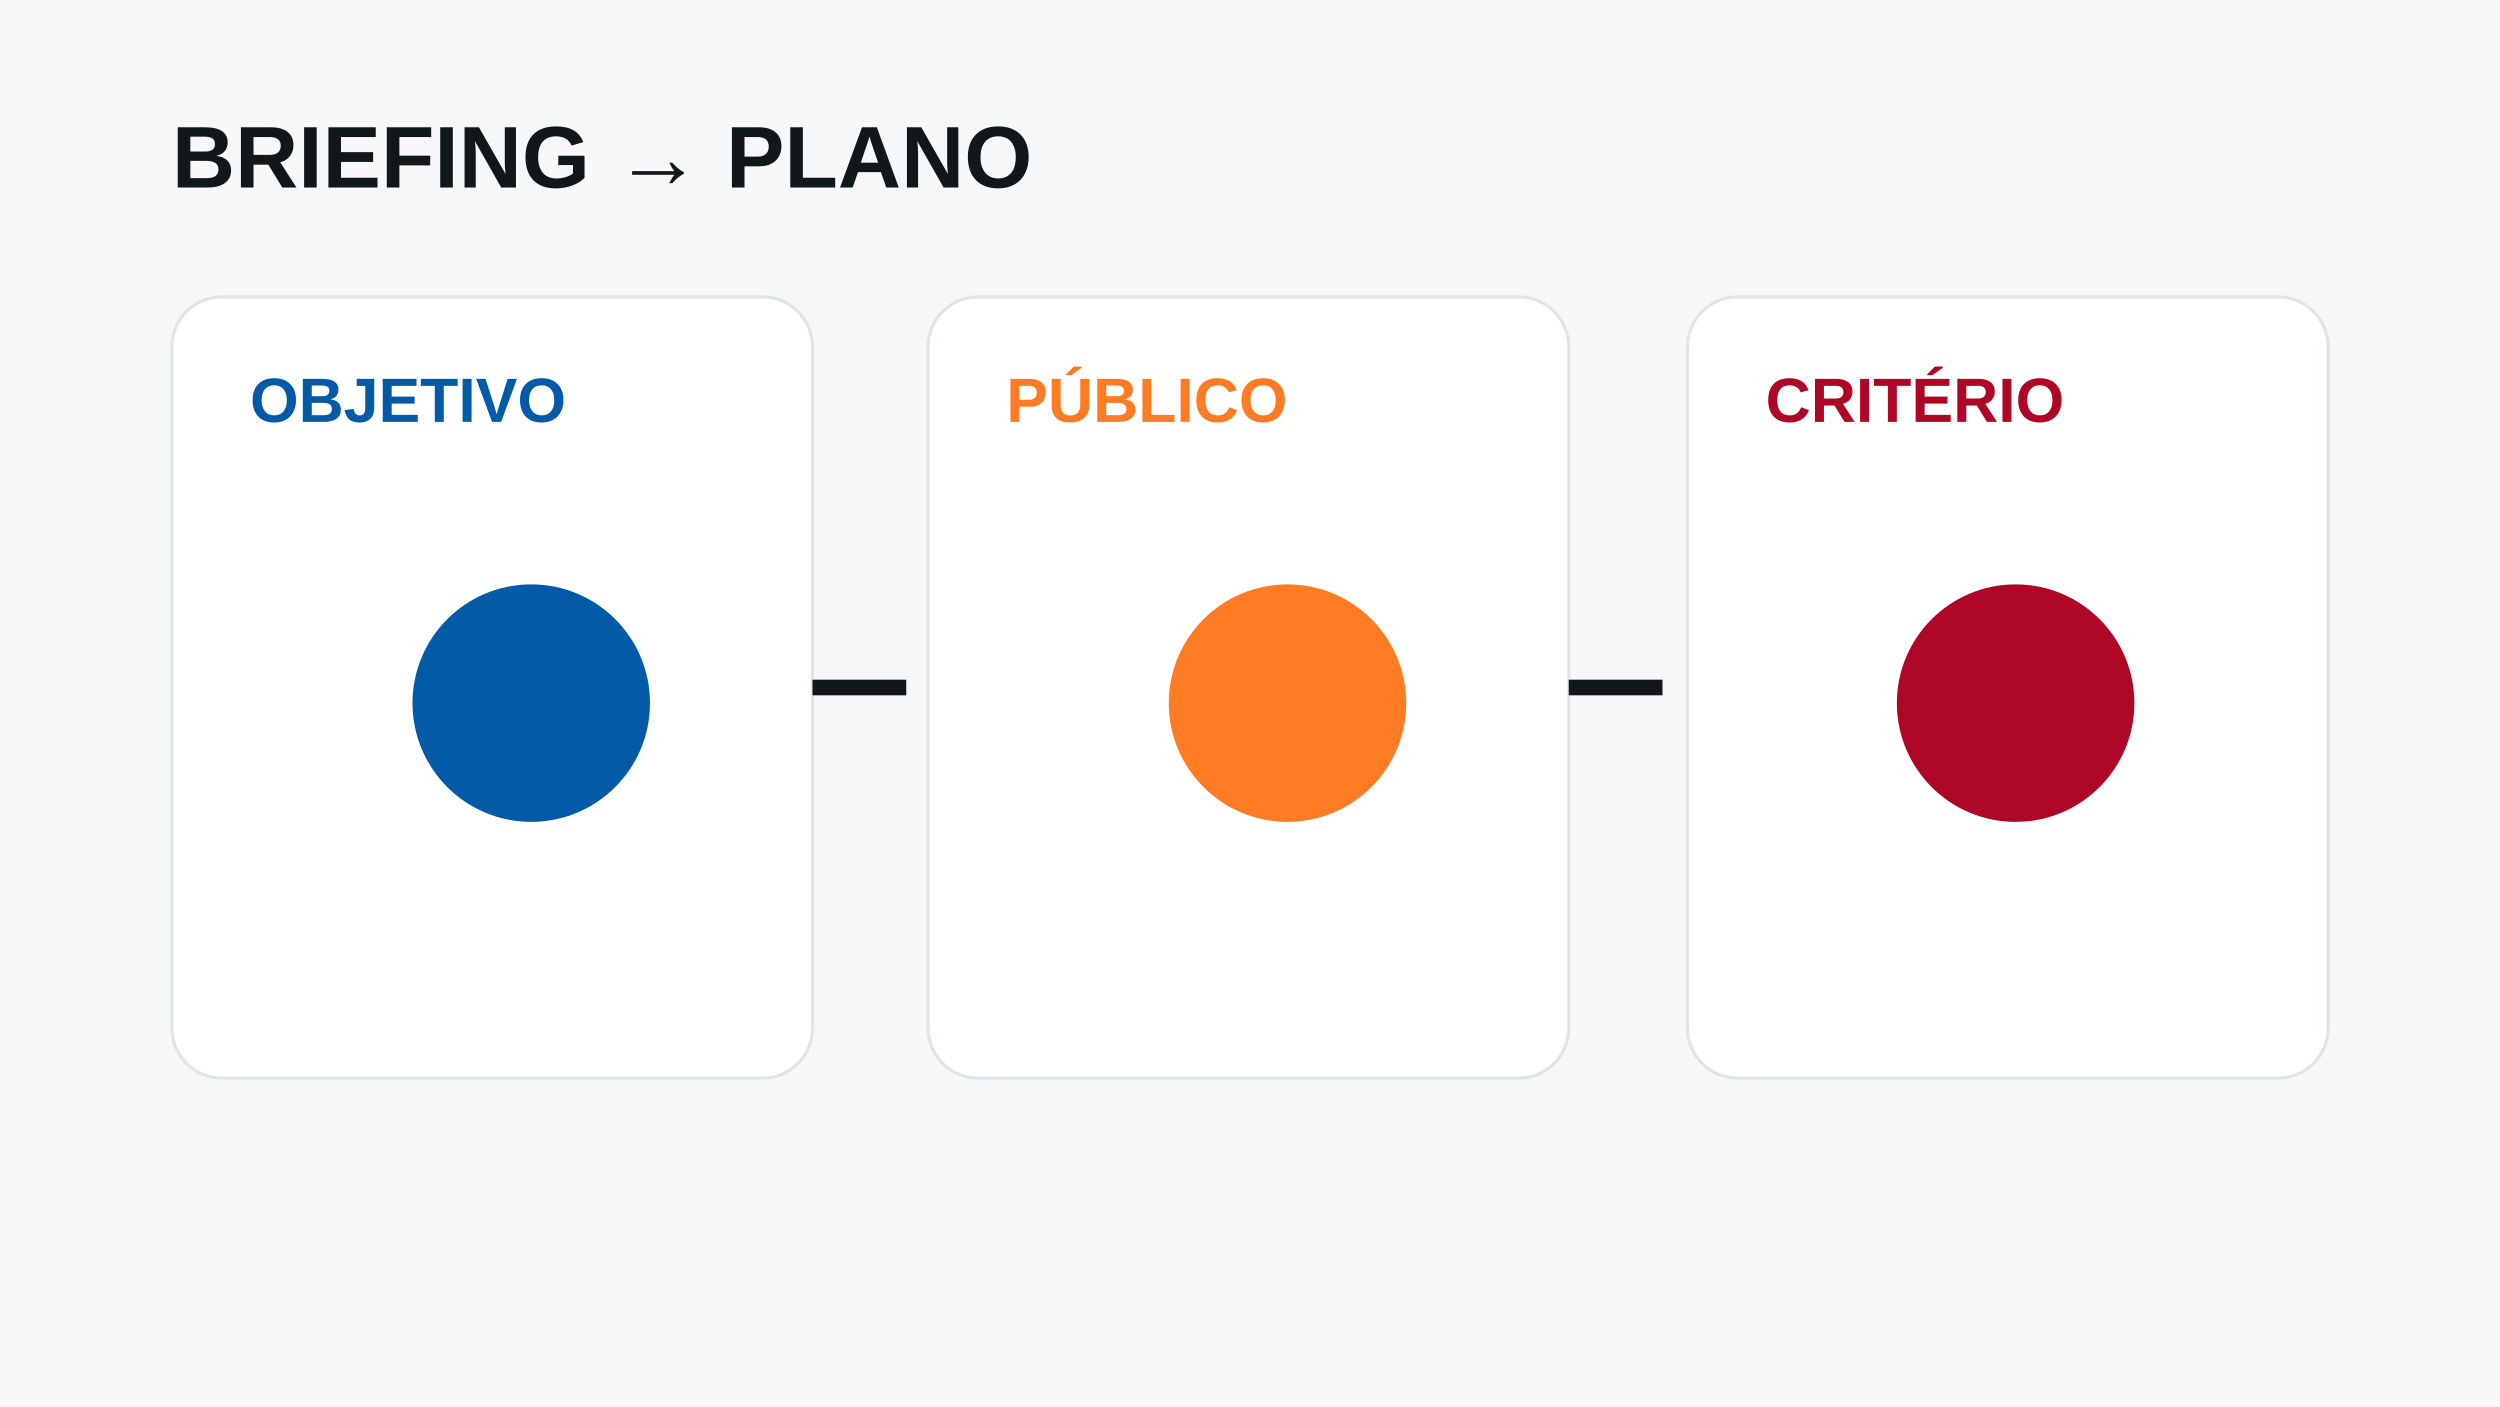
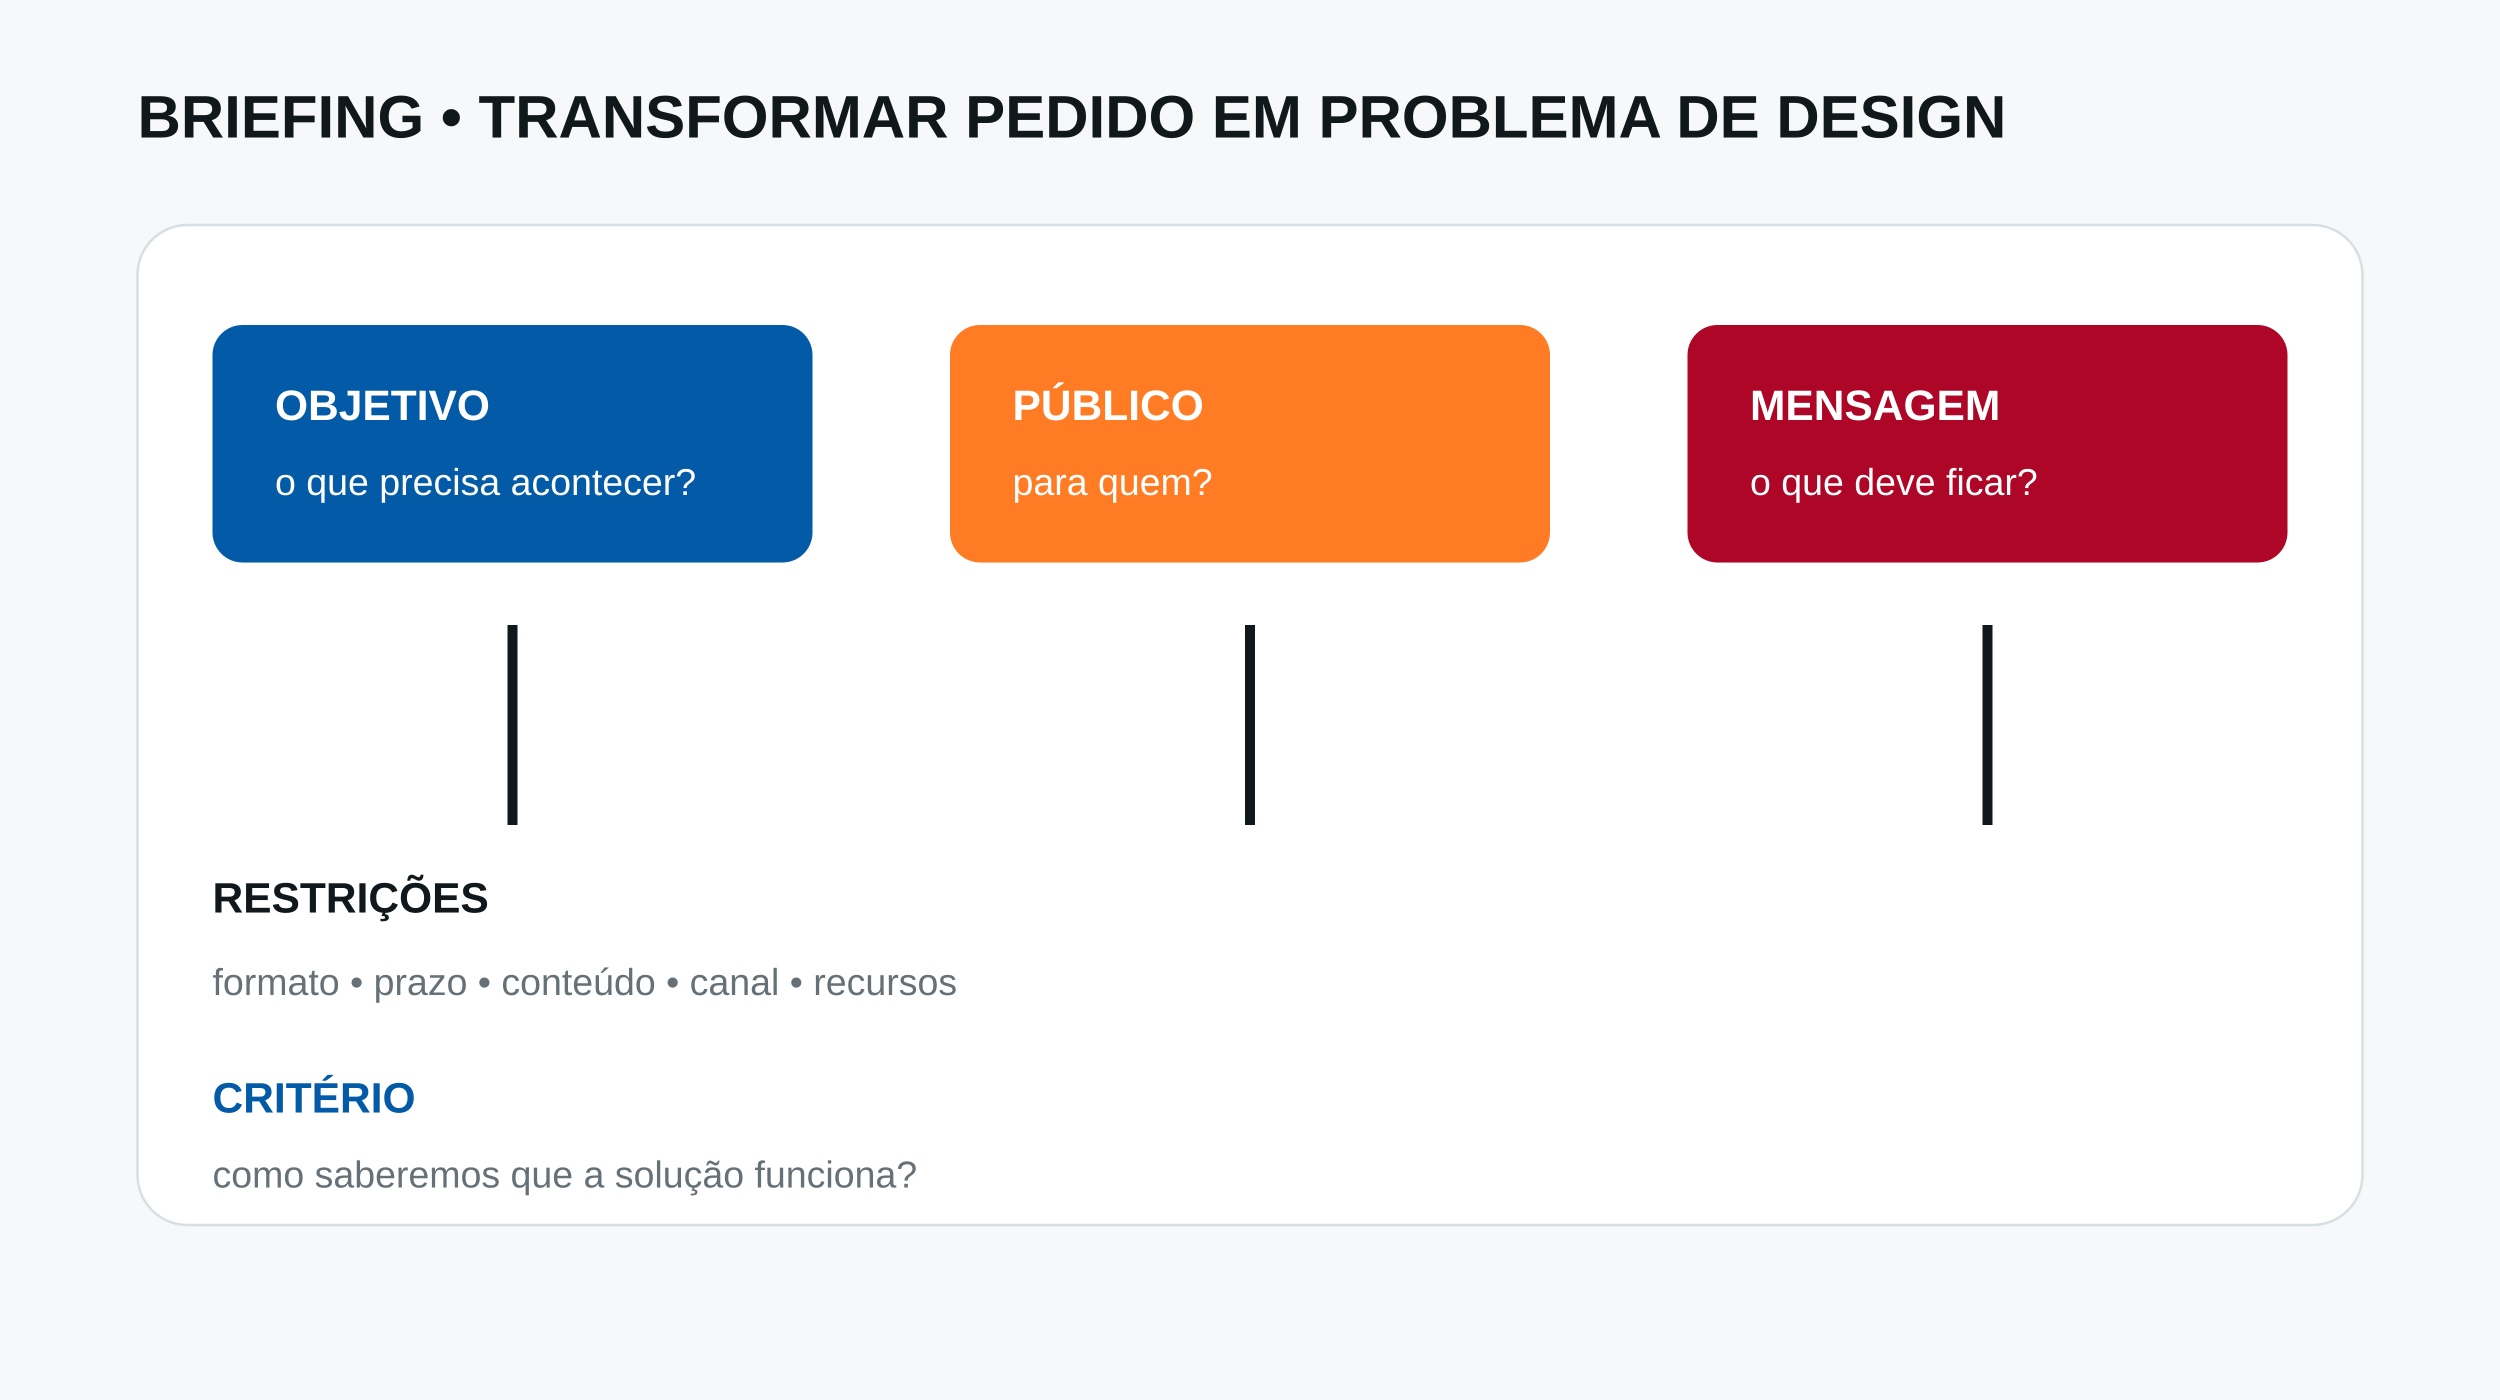
- <svg xmlns="http://www.w3.org/2000/svg" viewBox="0 0 800 450">
-   <rect width="800" height="450" fill="#f7f8f9" />
-   <text x="55" y="60" font-family="Arial" font-size="28" font-weight="700" fill="#11181b">BRIEFING → PLANO</text>
-   <rect x="55" y="95" width="205" height="250" rx="16" fill="#fff" stroke="#dfe5e8" />
-   <rect x="297" y="95" width="205" height="250" rx="16" fill="#fff" stroke="#dfe5e8" />
-   <rect x="540" y="95" width="205" height="250" rx="16" fill="#fff" stroke="#dfe5e8" />
-   <text x="80" y="135" font-family="Arial" font-size="20" font-weight="700" fill="#035aa6">OBJETIVO</text>
-   <text x="322" y="135" font-family="Arial" font-size="20" font-weight="700" fill="#ff7c24">PÚBLICO</text>
-   <text x="565" y="135" font-family="Arial" font-size="20" font-weight="700" fill="#ad0626">CRITÉRIO</text>
-   <path d="M260 220 H290 M502 220 H532" stroke="#11181b" stroke-width="5" />
-   <circle cx="170" cy="225" r="38" fill="#035aa6" />
-   <circle cx="412" cy="225" r="38" fill="#ff7c24" />
-   <circle cx="645" cy="225" r="38" fill="#ad0626" />
+ <svg xmlns="http://www.w3.org/2000/svg" viewBox="0 0 1000 560">
+   <rect width="1000" height="560" fill="#f7f8f9" />
+   <text x="55" y="55" font-family="Arial" font-size="24" font-weight="700" fill="#11181b">BRIEFING • TRANSFORMAR PEDIDO EM PROBLEMA DE DESIGN</text>
+   <rect x="55" y="90" width="890" height="400" rx="20" fill="#fff" stroke="#d7dfe3" />
+   <g font-family="Arial">
+     <rect x="85" y="130" width="240" height="95" rx="12" fill="#035aa6" />
+     <text x="110" y="168" font-size="17" font-weight="700" fill="#fff">OBJETIVO</text>
+     <text x="110" y="198" font-size="15" fill="#fff">o que precisa acontecer?</text>
+     <rect x="380" y="130" width="240" height="95" rx="12" fill="#ff7c24" />
+     <text x="405" y="168" font-size="17" font-weight="700" fill="#fff">PÚBLICO</text>
+     <text x="405" y="198" font-size="15" fill="#fff">para quem?</text>
+     <rect x="675" y="130" width="240" height="95" rx="12" fill="#ad0626" />
+     <text x="700" y="168" font-size="17" font-weight="700" fill="#fff">MENSAGEM</text>
+     <text x="700" y="198" font-size="15" fill="#fff">o que deve ficar?</text>
+     <line x1="205" y1="250" x2="205" y2="330" stroke="#11181b" stroke-width="4" />
+     <line x1="500" y1="250" x2="500" y2="330" stroke="#11181b" stroke-width="4" />
+     <line x1="795" y1="250" x2="795" y2="330" stroke="#11181b" stroke-width="4" />
+     <text x="85" y="365" font-size="17" font-weight="700" fill="#11181b">RESTRIÇÕES</text>
+     <text x="85" y="398" font-size="15" fill="#667177">formato • prazo • conteúdo • canal • recursos</text>
+     <text x="85" y="445" font-size="17" font-weight="700" fill="#035aa6">CRITÉRIO</text>
+     <text x="85" y="475" font-size="15" fill="#667177">como saberemos que a solução funciona?</text>
+   </g>
</svg>
